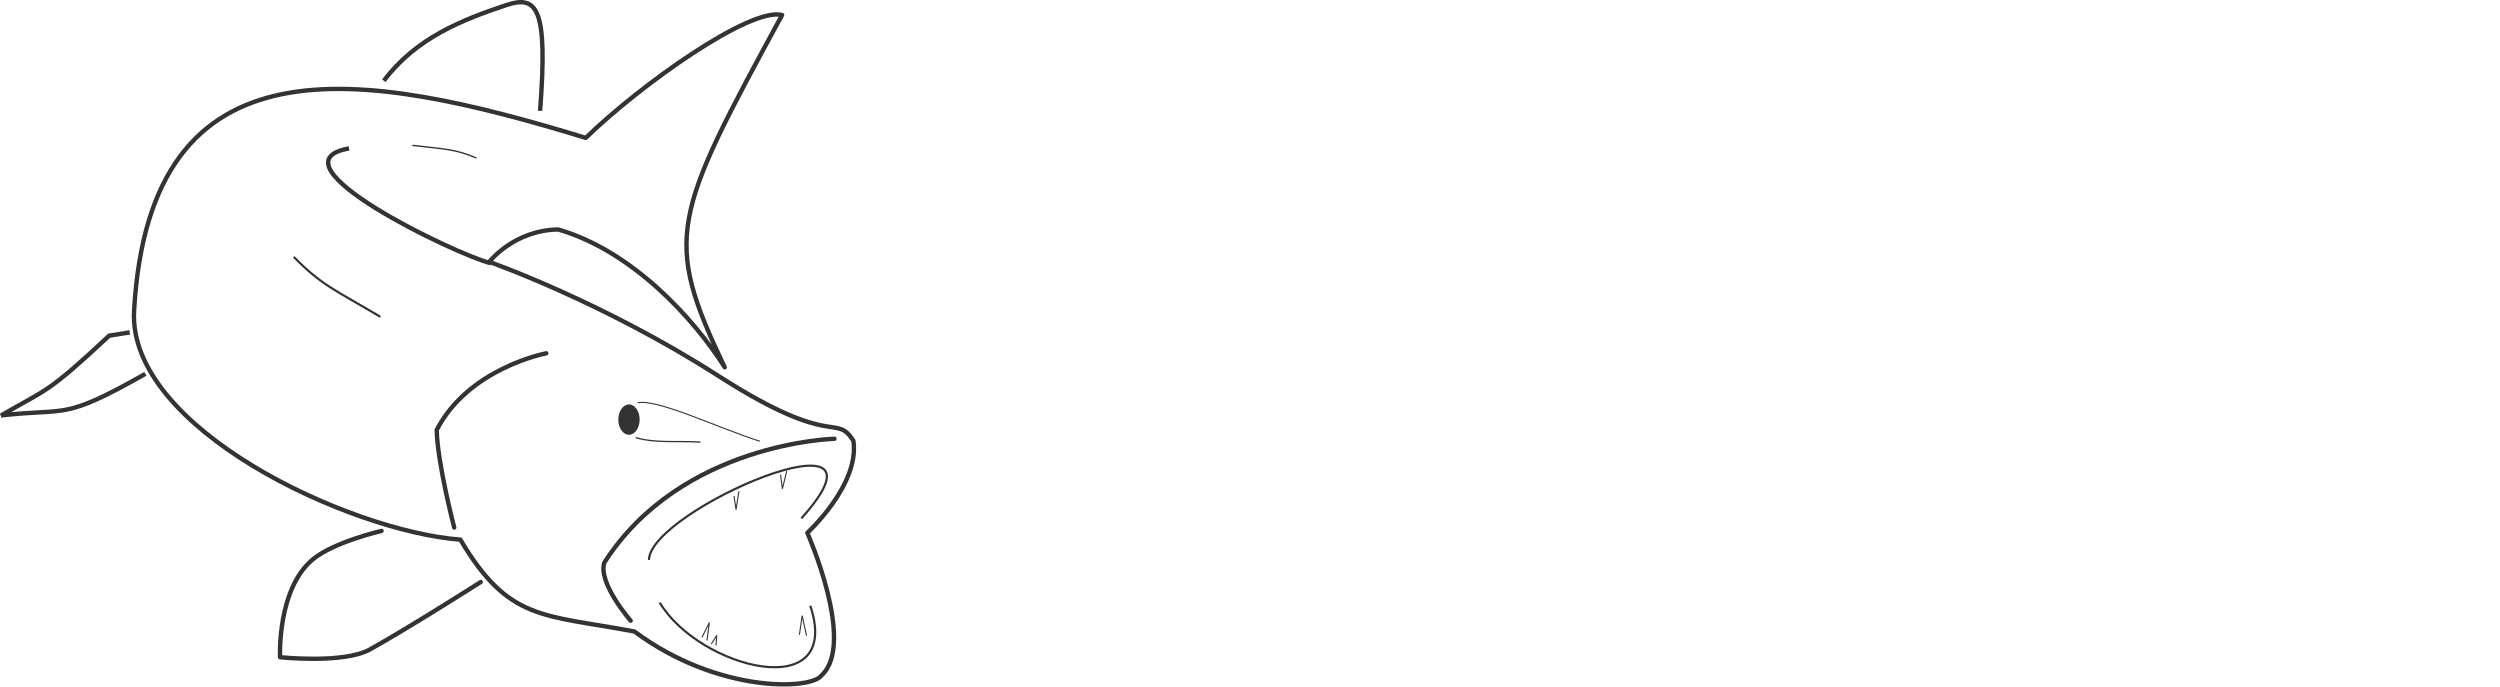
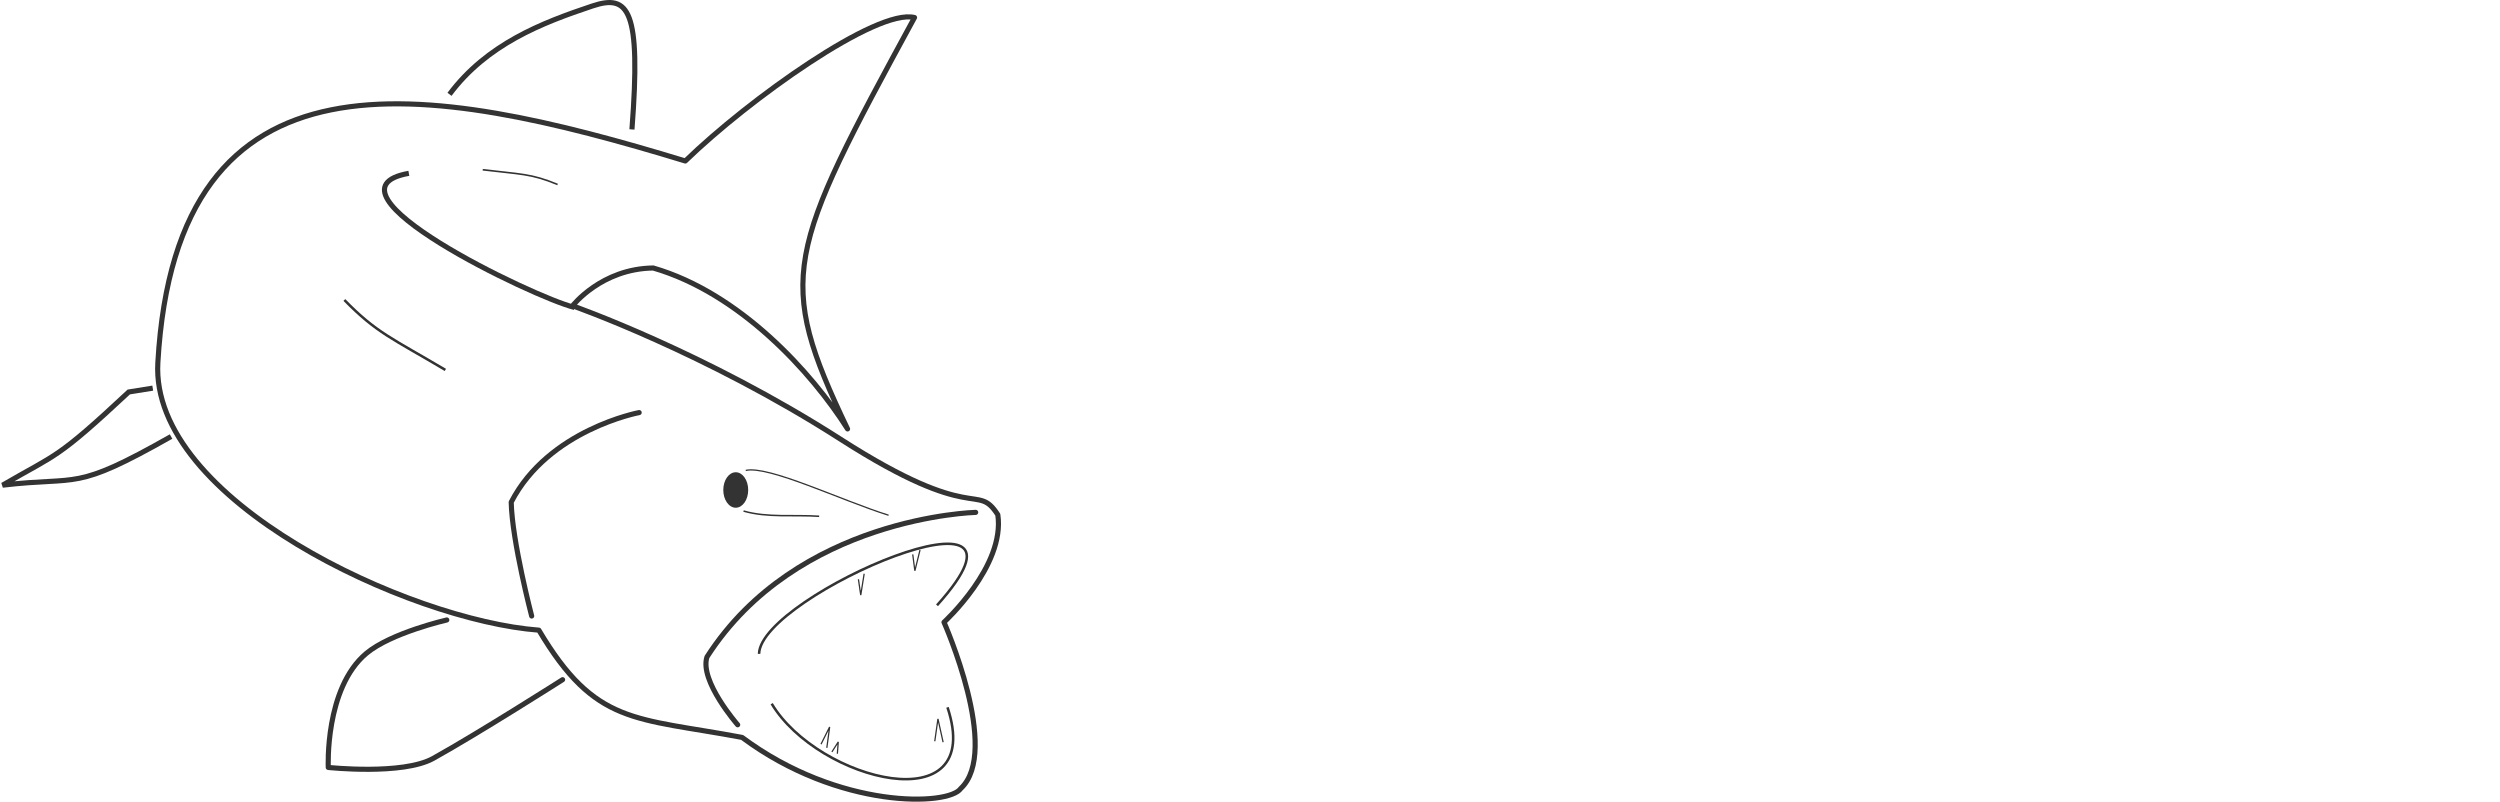
- <svg xmlns="http://www.w3.org/2000/svg" width="577.377" height="158.559" id="svg2" version="1.1">
+ <svg xmlns="http://www.w3.org/2000/svg" width="494.445" height="158.56" id="svg2" version="1.1">
  <defs id="defs4" />
-   <g id="layer1" transform="translate(-50.18345,-95.6472)">
+   <g id="layer1" transform="translate(-49.93191,-95.6458)">
    <g id="g4019" transform="matrix(0.9880627,0,0,0.9880627,31.88517,164.2302)" style="stroke:#333333;stroke-width:2.024;stroke-miterlimit:4;stroke-opacity:0.941;stroke-dasharray:none;stroke-dashoffset:0" />
-     <flowRoot xml:space="preserve" id="flowRoot4029" style="font-size:40px;font-style:normal;font-weight:normal;line-height:125%;letter-spacing:0px;word-spacing:0px;fill:#333333;fill-opacity:1;stroke:none;font-family:Sans" transform="matrix(2.312066,0,0,2.312066,-261.4978,-112.876)">
+     <flowRoot xml:space="preserve" id="flowRoot4029" style="font-size:40px;font-style:normal;font-weight:normal;line-height:125%;letter-spacing:0px;word-spacing:0px;fill:#333333;fill-opacity:1;stroke:none;font-family:Sans" transform="matrix(2.721678,0,0,2.721678,-354.3261,-162.5328)">
      <flowRegion id="flowRegion4031">
        <rect id="rect4033" width="297.995" height="106.066" x="220.718" y="97.768" style="fill:#333333;fill-opacity:1" />
      </flowRegion>
-       <flowPara id="flowPara4035" style="font-style:normal;font-variant:normal;font-weight:normal;font-stretch:normal;fill:#333333;fill-opacity:1;font-family:Ubuntu;-inkscape-font-specification:Ubuntu">PiscesDB</flowPara>
+       <flowPara id="flowPara4035" style="font-style:normal;font-variant:normal;font-weight:normal;font-stretch:normal;fill:#333333;fill-opacity:1;font-family:Ubuntu;-inkscape-font-specification:Ubuntu">Pisces</flowPara>
    </flowRoot>
    <g id="g4271" transform="matrix(0.5070758,0,0,0.5070758,34.40667,-31.18553)" style="stroke:#333333;stroke-opacity:1">
      <g id="g4128" style="stroke:#333333;stroke-opacity:1">
        <path transform="matrix(0.9880627,0,0,0.9880627,31.88517,164.2302)" id="path2996" d="M 211.428,335.684 C 160.316,331.858 57.93,284.299 61.028,230.098 68.386,101.332 166.725,119.236 269.241,150.48 294.327,126.139 344.817,90.161 359.726,93.85 308.958,187.154 304.772,196.45 333.289,256.25 c -14.272,-22.554 -42.637,-53.648 -76.71,-63.528 -20.472,0.257 -31.835,14.928 -31.835,14.928 0,0 52.211,18.295 105.749,52.64 53.538,34.345 53.607,16.665 62.11,29.825 2.975,20.325 -21.245,42.436 -21.245,42.436 0,0 22.545,50.862 6.612,65.65 -4.702,6.915 -48.031,8.314 -86.302,-20.173 -42.376,-7.96 -57.913,-4.717 -80.24,-42.345 z" style="fill:none;stroke:#333333;stroke-width:2.024;stroke-linecap:round;stroke-linejoin:round;stroke-miterlimit:4;stroke-opacity:1;stroke-dasharray:none;stroke-dashoffset:0" />
        <path transform="matrix(0.9880627,0,0,0.9880627,31.88517,164.2302)" id="path3777" d="m 208.596,330.103 c 0,0 -7.739,-29.518 -8.081,-44.952 14.757,-28.656 50.508,-35.355 50.508,-35.355" style="fill:none;stroke:#333333;stroke-width:2.024;stroke-linecap:round;stroke-linejoin:round;stroke-miterlimit:4;stroke-opacity:1;stroke-dasharray:none;stroke-dashoffset:0" />
        <path transform="matrix(0.9880627,0,0,0.9880627,31.88517,164.2302)" id="path3779" d="m 383.858,289.192 c 0,0 -70.564,1.672 -106.066,57.074 -3.037,9.463 12.122,26.769 12.122,26.769" style="fill:none;stroke:#333333;stroke-width:2.024;stroke-linecap:round;stroke-linejoin:round;stroke-miterlimit:4;stroke-opacity:1;stroke-dasharray:none;stroke-dashoffset:0" />
        <path transform="matrix(1.374353,0,0,1.245441,-188.4525,3.06386)" d="m 371.736,351.821 c 0,3.068 -1.583,5.556 -3.536,5.556 -1.953,0 -3.536,-2.487 -3.536,-5.556 0,-3.068 1.583,-5.556 3.536,-5.556 1.953,0 3.536,2.487 3.536,5.556 z" id="path3781" style="fill:#333333;fill-opacity:1;stroke:none" />
        <path transform="matrix(0.9880627,0,0,0.9880627,31.88517,164.2302)" id="path3802" d="m 175.086,331.662 c 0,0 -22.062,5.055 -31.786,13.214 -16.42,13.778 -15,45 -15,45 0,0 29.351,3.141 41.429,-3.571 18.105,-10.062 51.071,-31.071 51.071,-31.071" style="fill:none;stroke:#333333;stroke-width:2.024;stroke-linecap:round;stroke-linejoin:round;stroke-miterlimit:4;stroke-opacity:1;stroke-dasharray:none;stroke-dashoffset:0" />
        <path transform="matrix(0.9880627,0,0,0.9880627,31.88517,164.2302)" id="path3804" d="m 176.157,124.162 c 14.762,-19.762 36.28,-28.159 56.429,-34.875 14.286,-4.762 19.231,1.261 15.589,48.74" style="fill:none;stroke:#333333;stroke-width:2.024;stroke-linecap:butt;stroke-linejoin:miter;stroke-miterlimit:4;stroke-opacity:1;stroke-dasharray:none;stroke-dashoffset:0" />
        <path transform="matrix(0.9880627,0,0,0.9880627,31.88517,164.2302)" id="path3806" d="m 59.014,240.144 -9.464,1.518 C 20.741,268.567 21.395,265.829 -0.271,278.448 30.592,274.827 27.497,281.21 66.247,259.251" style="fill:none;stroke:#333333;stroke-width:2.024;stroke-linecap:butt;stroke-linejoin:miter;stroke-miterlimit:4;stroke-opacity:1;stroke-dasharray:none;stroke-dashoffset:0" />
        <path transform="matrix(0.9880627,0,0,0.9880627,31.88517,164.2302)" id="path4017" d="m 160.109,155.347 c -38.342,6.841 49.212,48.928 65.4,52.946" style="fill:none;stroke:#333333;stroke-width:2.024;stroke-linecap:butt;stroke-linejoin:miter;stroke-miterlimit:4;stroke-opacity:1;stroke-dasharray:none;stroke-dashoffset:0" />
        <path transform="matrix(0.9880627,0,0,0.9880627,31.88517,164.2302)" style="fill:none;stroke:#333333;stroke-width:1.012px;stroke-linecap:butt;stroke-linejoin:miter;stroke-miterlimit:4;stroke-opacity:1;stroke-dasharray:none;stroke-dashoffset:0" d="M 174.524,232.957 C 153.529,220.492 147.406,218.407 134.652,205.353" id="path4061" />
        <path transform="matrix(0.9880627,0,0,0.9880627,31.88517,164.2302)" style="fill:none;stroke:#333333;stroke-width:0.642px;stroke-linecap:butt;stroke-linejoin:miter;stroke-miterlimit:4;stroke-opacity:1;stroke-dasharray:none;stroke-dashoffset:0" d="m 189.273,153.94 c 15.011,1.83 18.979,1.441 29.55,5.813" id="path4061-7" />
        <path style="fill:none;stroke:#333333;stroke-width:0.5;stroke-linecap:butt;stroke-linejoin:miter;stroke-miterlimit:4;stroke-opacity:1;stroke-dasharray:none;stroke-dashoffset:0" d="M 377.2,451.088 C 358.626,445.259 330.456,431.601 321.478,433.6" id="path4061-0" />
        <path style="fill:none;stroke:#333333;stroke-width:1px;stroke-linecap:butt;stroke-linejoin:miter;stroke-opacity:1" d="m 331.602,524.596 c 18.102,30.252 83.592,46.73 68.571,1.408" id="path4039" />
        <path style="fill:none;stroke:#333333;stroke-width:1px;stroke-linecap:butt;stroke-linejoin:miter;stroke-opacity:1" d="m 326.677,505.15 c 0.418,-22.875 117.644,-72.514 69.408,-18.929" id="path4039-5" />
        <path style="fill:none;stroke:#333333;stroke-width:0.599;stroke-linecap:butt;stroke-linejoin:miter;stroke-miterlimit:4;stroke-opacity:1;stroke-dasharray:none;stroke-dashoffset:0" d="m 350.115,451.494 c -9.83,-0.681 -20.165,0.657 -29.49,-2.044" id="path4061-0-5" />
        <path id="path4161" d="m 350.844,540.385 3.358,-6.721 -1.093,8.149" style="fill:none;stroke:#333333;stroke-width:0.5;stroke-linecap:butt;stroke-linejoin:miter;stroke-miterlimit:4;stroke-opacity:1;stroke-dasharray:none" />
        <path id="path4161-1" d="m 355.094,543.393 2.475,-3.889 -0.354,4.596" style="fill:none;stroke:#333333;stroke-width:0.5;stroke-linecap:butt;stroke-linejoin:miter;stroke-miterlimit:4;stroke-opacity:1;stroke-dasharray:none" />
        <path id="path4161-10" d="m 395.211,539.239 1.238,-8.719 2.015,9.093" style="fill:none;stroke:#333333;stroke-width:0.5;stroke-linecap:butt;stroke-linejoin:miter;stroke-miterlimit:4;stroke-opacity:1;stroke-dasharray:none" />
        <path id="path4161-0-4-2" d="m 389.452,464.659 -2.002,8.085 -0.831,-6.387" style="fill:none;stroke:#333333;stroke-width:0.5;stroke-linecap:butt;stroke-linejoin:miter;stroke-miterlimit:4;stroke-opacity:1;stroke-dasharray:none" />
      </g>
      <path id="path4161-0-5" d="m 367.671,473.907 -1.332,8.323 -0.91,-6.175" style="fill:none;stroke:#333333;stroke-width:0.5;stroke-linecap:butt;stroke-linejoin:miter;stroke-miterlimit:4;stroke-opacity:1;stroke-dasharray:none" />
    </g>
-     <flowRoot xml:space="preserve" id="flowRoot4029-4" style="font-size:40px;font-style:normal;font-weight:normal;line-height:125%;letter-spacing:0px;word-spacing:0px;fill:#333333;fill-opacity:1;stroke:none;font-family:Sans" transform="matrix(1.704222,0,0,1.704222,-120.8411,41.10589)">
+     <flowRoot xml:space="preserve" id="flowRoot4029-4" style="font-size:40px;font-style:normal;font-weight:normal;line-height:125%;letter-spacing:0px;word-spacing:0px;fill:#333333;fill-opacity:1;stroke:none;font-family:Sans" transform="matrix(1.319425,0,0,1.319425,-36.71205,88.63295)">
      <flowRegion id="flowRegion4031-7">
        <rect id="rect4033-5" width="550.148" height="81.437" x="220.718" y="97.768" style="fill:#333333;fill-opacity:1" />
      </flowRegion>
      <flowPara id="flowPara4035-3" style="font-size:9.288px;font-style:normal;font-variant:normal;font-weight:normal;font-stretch:normal;fill:#333333;fill-opacity:1;font-family:Ubuntu;-inkscape-font-specification:Ubuntu">Carte collaborative des parcours de pêche en France</flowPara>
    </flowRoot>
  </g>
</svg>
